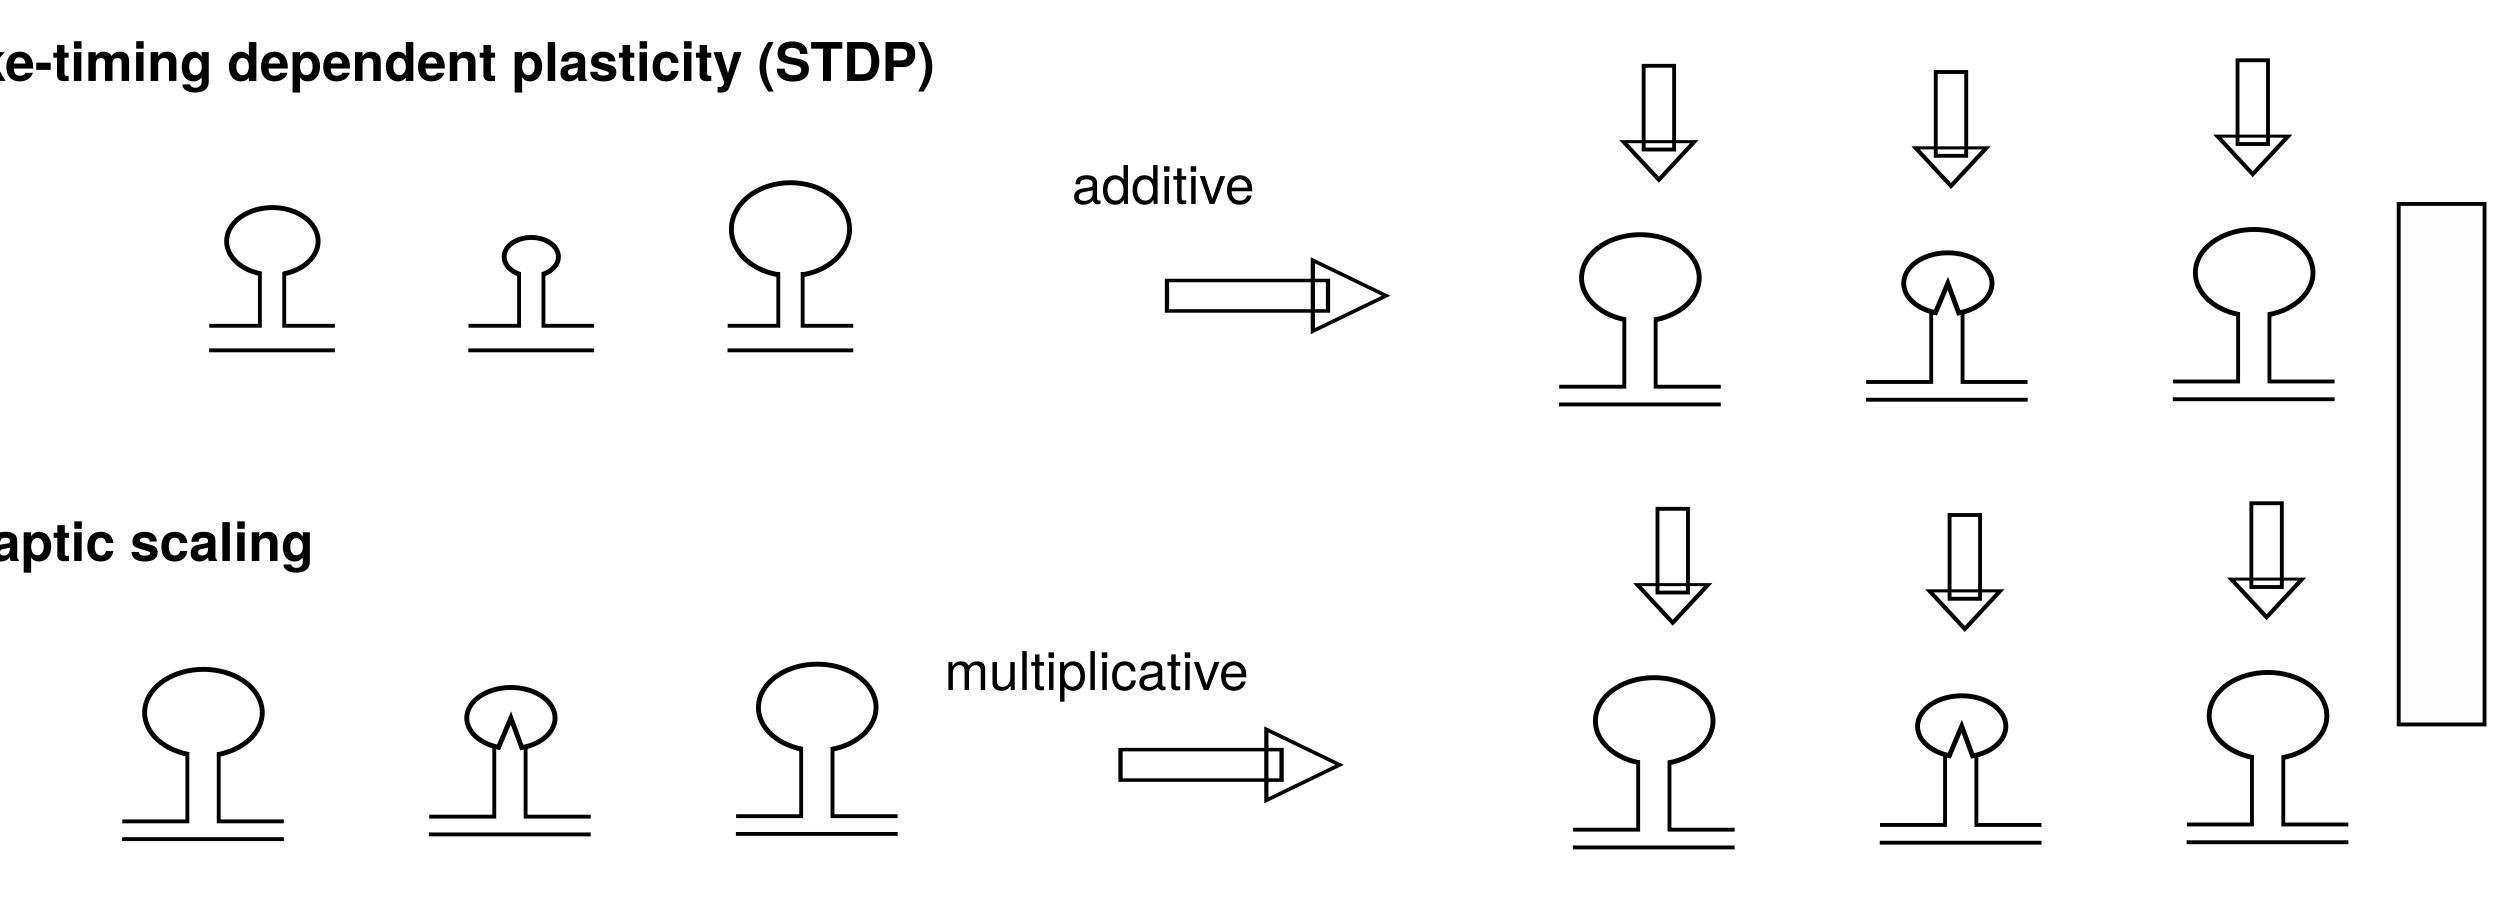
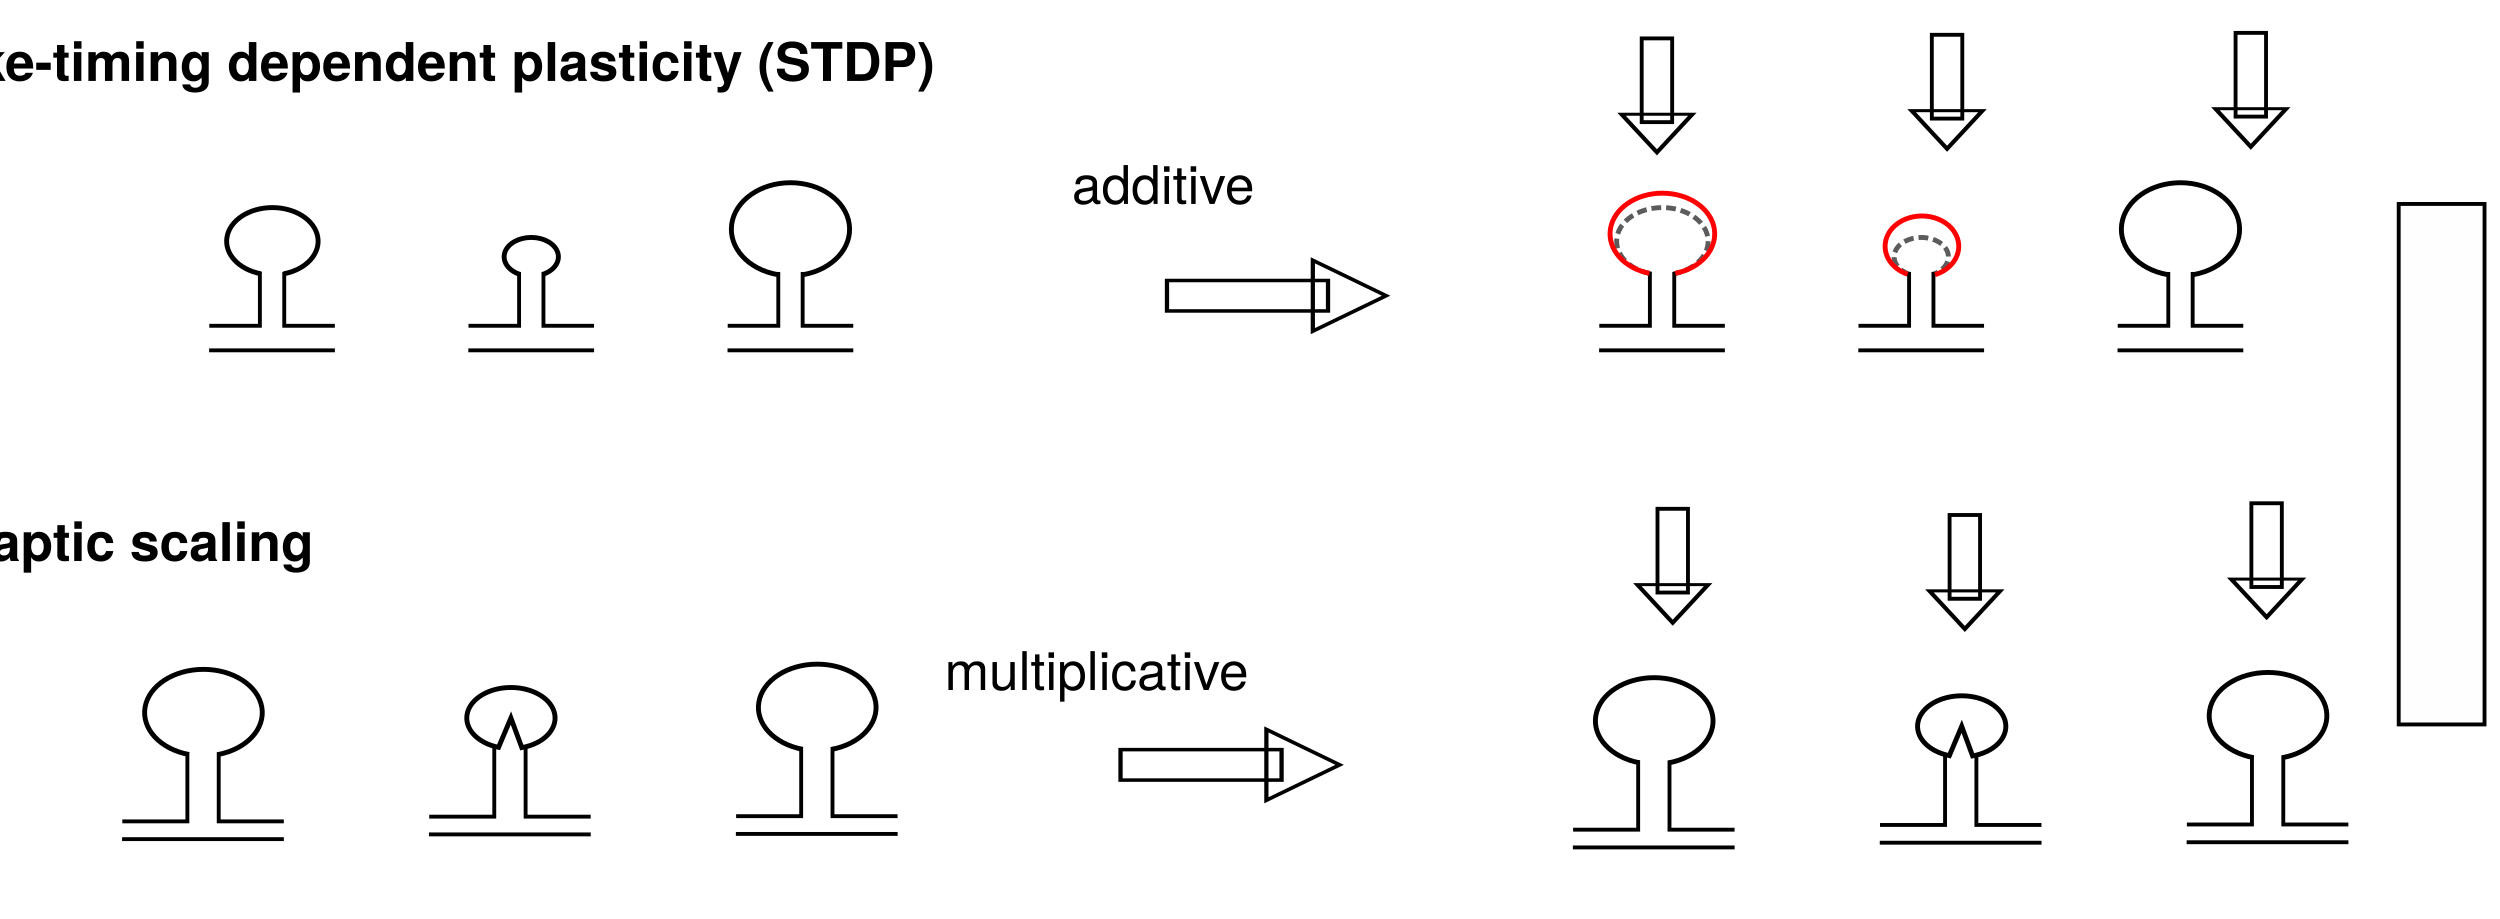
<svg xmlns="http://www.w3.org/2000/svg" width="182.024mm" height="66.858mm" viewBox="0 0 644.966 236.9" id="svg2" version="1.1">
  <defs id="defs4" />
  <g id="layer1" transform="translate(52.26362,-16.17087)">
-     <g id="g6609" transform="matrix(0.7774914,0,0,0.7774914,15.05505,16.19031)">
-       <path d="M 0.043,90.831 A 15.179,11.161 0 0 1 -11.269,78.627 15.179,11.161 0 0 1 3.792,68.856 15.179,11.161 0 0 1 18.852,78.627 15.179,11.161 0 0 1 7.541,90.831" id="path4165" style="fill:none;fill-opacity:1;stroke:#000000;stroke-width:1.628;stroke-miterlimit:4;stroke-dasharray:none;stroke-opacity:1" />
-       <path id="path4169" d="m -17.139,108.076 16.786,0 0,-17.857" style="fill:none;fill-rule:evenodd;stroke:#000000;stroke-width:1.286px;stroke-linecap:butt;stroke-linejoin:miter;stroke-opacity:1" />
-       <path style="fill:none;fill-rule:evenodd;stroke:#000000;stroke-width:1.286px;stroke-linecap:butt;stroke-linejoin:miter;stroke-opacity:1" d="m 24.516,108.076 -16.786,0 0,-17.857" id="path4171" />
-       <path id="path4211" d="m -17.2,116.227 41.732,0" style="fill:none;fill-rule:evenodd;stroke:#000000;stroke-width:1.286px;stroke-linecap:butt;stroke-linejoin:miter;stroke-opacity:1" />
+     <g id="g6732">
+       <g transform="matrix(0.7774914,0,0,0.7774914,15.05505,16.19031)" id="g6609">
+         <path style="fill:none;fill-opacity:1;stroke:#000000;stroke-width:1.628;stroke-miterlimit:4;stroke-dasharray:none;stroke-opacity:1" id="path4165" d="M 0.043,90.831 A 15.179,11.161 0 0 1 -11.269,78.627 15.179,11.161 0 0 1 3.792,68.856 15.179,11.161 0 0 1 18.852,78.627 15.179,11.161 0 0 1 7.541,90.831" />
+         <path style="fill:none;fill-rule:evenodd;stroke:#000000;stroke-width:1.286px;stroke-linecap:butt;stroke-linejoin:miter;stroke-opacity:1" d="m -17.139,108.076 16.786,0 0,-17.857" id="path4169" />
+         <path id="path4171" d="m 24.516,108.076 -16.786,0 0,-17.857" style="fill:none;fill-rule:evenodd;stroke:#000000;stroke-width:1.286px;stroke-linecap:butt;stroke-linejoin:miter;stroke-opacity:1" />
+         <path style="fill:none;fill-rule:evenodd;stroke:#000000;stroke-width:1.286px;stroke-linecap:butt;stroke-linejoin:miter;stroke-opacity:1" d="m -17.2,116.227 41.732,0" id="path4211" />
+       </g>
    </g>
    <g id="g6265" transform="matrix(0.6221056,0,0,0.5117354,125.0315,17.87921)" style="stroke-width:1.772;stroke-miterlimit:4;stroke-dasharray:none">
      <path transform="matrix(0.9449459,0,0,0.9616627,16.42903,5.072466)" d="m 289.312,146.285 -32.147,18.56 0,-37.121 z" id="path6259" style="opacity:1;fill:none;fill-opacity:1;stroke:#000000;stroke-width:1.859;stroke-linecap:square;stroke-miterlimit:4;stroke-dasharray:none;stroke-opacity:1" />
      <rect y="138.071" x="198.952" height="15.357" width="66.786" id="rect6263" style="opacity:1;fill:none;fill-opacity:1;stroke:#000000;stroke-width:1.772;stroke-linecap:square;stroke-miterlimit:4;stroke-dasharray:none;stroke-opacity:1" />
    </g>
    <g style="stroke-width:1.772;stroke-miterlimit:4;stroke-dasharray:none" transform="matrix(0.6221056,0,0,0.5117354,113.0471,138.9086)" id="g6269">
      <path style="opacity:1;fill:none;fill-opacity:1;stroke:#000000;stroke-width:1.859;stroke-linecap:square;stroke-miterlimit:4;stroke-dasharray:none;stroke-opacity:1" id="path6271" d="m 289.312,146.285 -32.147,18.56 0,-37.121 z" transform="matrix(0.9449459,0,0,0.9616627,16.42903,5.072466)" />
      <rect style="opacity:1;fill:none;fill-opacity:1;stroke:#000000;stroke-width:1.772;stroke-linecap:square;stroke-miterlimit:4;stroke-dasharray:none;stroke-opacity:1" id="rect6273" width="66.786" height="15.357" x="198.952" y="138.071" />
    </g>
-     <g id="g6283" transform="translate(51.42857,-2.142857)">
+     <g id="g6283" transform="translate(50.9235,-9.213925)">
      <path style="opacity:1;fill:none;fill-opacity:1;stroke:#000000;stroke-width:2.578;stroke-linecap:square;stroke-miterlimit:4;stroke-dasharray:none;stroke-opacity:1" id="path6277" d="m 289.312,146.285 -32.147,18.56 0,-37.121 z" transform="matrix(0,0.3057239,-0.4921169,0,396.2677,-23.76451)" />
      <rect transform="matrix(0,1,-1,0,0,0)" style="opacity:1;fill:none;fill-opacity:1;stroke:#000000;stroke-width:1;stroke-linecap:square;stroke-miterlimit:4;stroke-dasharray:none;stroke-opacity:1" id="rect6279" width="21.608" height="7.859" x="35.288" y="-328.208" />
    </g>
-     <g id="g6287" transform="translate(126.7857,-0.5357145)">
+     <g id="g6287" transform="translate(125.7756,-10.13216)">
      <path transform="matrix(0,0.3057239,-0.4921169,0,396.2677,-23.76451)" d="m 289.312,146.285 -32.147,18.56 0,-37.121 z" id="path6289" style="opacity:1;fill:none;fill-opacity:1;stroke:#000000;stroke-width:2.578;stroke-linecap:square;stroke-miterlimit:4;stroke-dasharray:none;stroke-opacity:1" />
      <rect y="-328.208" x="35.288" height="7.859" width="21.608" id="rect6291" style="opacity:1;fill:none;fill-opacity:1;stroke:#000000;stroke-width:1;stroke-linecap:square;stroke-miterlimit:4;stroke-dasharray:none;stroke-opacity:1" transform="matrix(0,1,-1,0,0,0)" />
    </g>
-     <g transform="translate(204.6429,-3.571429)" id="g6293">
+     <g transform="translate(204.1378,-10.6425)" id="g6293">
      <path style="opacity:1;fill:none;fill-opacity:1;stroke:#000000;stroke-width:2.578;stroke-linecap:square;stroke-miterlimit:4;stroke-dasharray:none;stroke-opacity:1" id="path6295" d="m 289.312,146.285 -32.147,18.56 0,-37.121 z" transform="matrix(0,0.3057239,-0.4921169,0,396.2677,-23.76451)" />
      <rect transform="matrix(0,1,-1,0,0,0)" style="opacity:1;fill:none;fill-opacity:1;stroke:#000000;stroke-width:1;stroke-linecap:square;stroke-miterlimit:4;stroke-dasharray:none;stroke-opacity:1" id="rect6297" width="21.608" height="7.859" x="35.288" y="-328.208" />
    </g>
    <text xml:space="preserve" style="font-style:normal;font-weight:normal;font-size:40px;line-height:125%;font-family:sans-serif;letter-spacing:0px;word-spacing:0px;fill:#000000;fill-opacity:1;stroke:none;stroke-width:1px;stroke-linecap:butt;stroke-linejoin:miter;stroke-opacity:1" x="1.175" y="160.911" id="text6317">
      <tspan x="1.175" y="160.911" id="tspan6321" style="font-style:normal;font-variant:normal;font-weight:bold;font-stretch:normal;font-size:13.75px;font-family:'TeX Gyre Heros';-inkscape-font-specification:'TeX Gyre Heros';text-align:center;text-anchor:middle">synaptic scaling</tspan>
    </text>
    <text id="text6325" y="37.045" x="81.338" style="font-style:normal;font-weight:normal;font-size:40px;line-height:125%;font-family:sans-serif;letter-spacing:0px;word-spacing:0px;fill:#000000;fill-opacity:1;stroke:none;stroke-width:1px;stroke-linecap:butt;stroke-linejoin:miter;stroke-opacity:1" xml:space="preserve">
      <tspan style="font-style:normal;font-variant:normal;font-weight:bold;font-stretch:normal;font-size:13.75px;font-family:'TeX Gyre Heros';-inkscape-font-specification:'TeX Gyre Heros';text-align:center;text-anchor:middle" id="tspan6327" y="37.045" x="81.338">spike-timing dependent plasticity (STDP)</tspan>
    </text>
    <g transform="translate(-70.71068,115)" id="g6437">
      <path style="fill:none;fill-opacity:1;stroke:#000000;stroke-width:1.266;stroke-miterlimit:4;stroke-dasharray:none;stroke-opacity:1" id="path6439" d="M 67.182,95.831 A 15.179,11.161 0 0 1 55.871,83.627 15.179,11.161 0 0 1 70.931,73.856 15.179,11.161 0 0 1 85.992,83.627 15.179,11.161 0 0 1 74.68,95.831" />
      <path style="fill:none;fill-rule:evenodd;stroke:#000000;stroke-width:1px;stroke-linecap:butt;stroke-linejoin:miter;stroke-opacity:1" d="m 50,113.076 16.786,0 0,-17.857" id="path6441" />
      <path id="path6443" d="m 91.656,113.076 -16.786,0 0,-17.857" style="fill:none;fill-rule:evenodd;stroke:#000000;stroke-width:1px;stroke-linecap:butt;stroke-linejoin:miter;stroke-opacity:1" />
      <path style="fill:none;fill-rule:evenodd;stroke:#000000;stroke-width:1px;stroke-linecap:butt;stroke-linejoin:miter;stroke-opacity:1" d="m 49.939,117.655 41.732,0" id="path6445" />
    </g>
    <g transform="translate(-52.64923,113.7806)" id="g6447">
      <path d="m 129.002,95.196 a 11.39,7.878 0 0 1 -8.069,-8.745 11.39,7.878 0 0 1 11.458,-6.694 11.39,7.878 0 0 1 11.117,6.964 11.39,7.878 0 0 1 -8.5,8.547 l -2.813,-7.634 z" id="path6449" style="fill:none;fill-opacity:1;stroke:#000000;stroke-width:1.266;stroke-miterlimit:4;stroke-dasharray:none;stroke-opacity:1" />
      <path id="path6451" d="m 111.114,113.076 16.786,0 0,-17.857" style="fill:none;fill-rule:evenodd;stroke:#000000;stroke-width:1px;stroke-linecap:butt;stroke-linejoin:miter;stroke-opacity:1" />
      <path style="fill:none;fill-rule:evenodd;stroke:#000000;stroke-width:1px;stroke-linecap:butt;stroke-linejoin:miter;stroke-opacity:1" d="m 152.77,113.076 -16.786,0 0,-17.857" id="path6453" />
      <path id="path6455" d="m 111.054,117.655 41.732,0" style="fill:none;fill-rule:evenodd;stroke:#000000;stroke-width:1px;stroke-linecap:butt;stroke-linejoin:miter;stroke-opacity:1" />
    </g>
    <g transform="translate(-28.6581,113.7806)" id="g6457">
      <path d="m 183.481,95.709 a 15.179,11.161 0 0 1 -11.311,-12.204 15.179,11.161 0 0 1 15.061,-9.772 15.179,11.161 0 0 1 15.061,9.772 15.179,11.161 0 0 1 -11.311,12.204" id="path6459" style="fill:none;fill-opacity:1;stroke:#000000;stroke-width:1.266;stroke-miterlimit:4;stroke-dasharray:none;stroke-opacity:1" />
      <path id="path6461" d="m 166.299,112.954 16.786,0 0,-17.857" style="fill:none;fill-rule:evenodd;stroke:#000000;stroke-width:1px;stroke-linecap:butt;stroke-linejoin:miter;stroke-opacity:1" />
      <path style="fill:none;fill-rule:evenodd;stroke:#000000;stroke-width:1px;stroke-linecap:butt;stroke-linejoin:miter;stroke-opacity:1" d="m 207.954,112.954 -16.786,0 0,-17.857" id="path6463" />
      <path id="path6465" d="m 166.238,117.533 41.732,0" style="fill:none;fill-rule:evenodd;stroke:#000000;stroke-width:1px;stroke-linecap:butt;stroke-linejoin:miter;stroke-opacity:1" />
-     </g>
-     <g transform="translate(300.0036,2.857143)" id="g6497">
-       <path style="fill:none;fill-opacity:1;stroke:#000000;stroke-width:1.266;stroke-miterlimit:4;stroke-dasharray:none;stroke-opacity:1" id="path6499" d="M 67.182,95.831 A 15.179,11.161 0 0 1 55.871,83.627 15.179,11.161 0 0 1 70.931,73.856 15.179,11.161 0 0 1 85.992,83.627 15.179,11.161 0 0 1 74.68,95.831" />
-       <path style="fill:none;fill-rule:evenodd;stroke:#000000;stroke-width:1px;stroke-linecap:butt;stroke-linejoin:miter;stroke-opacity:1" d="m 50,113.076 16.786,0 0,-17.857" id="path6501" />
-       <path id="path6503" d="m 91.656,113.076 -16.786,0 0,-17.857" style="fill:none;fill-rule:evenodd;stroke:#000000;stroke-width:1px;stroke-linecap:butt;stroke-linejoin:miter;stroke-opacity:1" />
-       <path style="fill:none;fill-rule:evenodd;stroke:#000000;stroke-width:1px;stroke-linecap:butt;stroke-linejoin:miter;stroke-opacity:1" d="m 49.939,117.655 41.732,0" id="path6505" />
-     </g>
-     <g transform="translate(318.0651,1.637781)" id="g6507">
-       <path d="m 129.002,95.196 a 11.39,7.878 0 0 1 -8.069,-8.745 11.39,7.878 0 0 1 11.458,-6.694 11.39,7.878 0 0 1 11.117,6.964 11.39,7.878 0 0 1 -8.5,8.547 l -2.813,-7.634 z" id="path6509" style="fill:none;fill-opacity:1;stroke:#000000;stroke-width:1.266;stroke-miterlimit:4;stroke-dasharray:none;stroke-opacity:1" />
-       <path id="path6511" d="m 111.114,113.076 16.786,0 0,-17.857" style="fill:none;fill-rule:evenodd;stroke:#000000;stroke-width:1px;stroke-linecap:butt;stroke-linejoin:miter;stroke-opacity:1" />
-       <path style="fill:none;fill-rule:evenodd;stroke:#000000;stroke-width:1px;stroke-linecap:butt;stroke-linejoin:miter;stroke-opacity:1" d="m 152.77,113.076 -16.786,0 0,-17.857" id="path6513" />
-       <path id="path6515" d="m 111.054,117.655 41.732,0" style="fill:none;fill-rule:evenodd;stroke:#000000;stroke-width:1px;stroke-linecap:butt;stroke-linejoin:miter;stroke-opacity:1" />
-     </g>
-     <g transform="translate(342.0562,1.637781)" id="g6517">
-       <path d="m 183.481,95.709 a 15.179,11.161 0 0 1 -11.311,-12.204 15.179,11.161 0 0 1 15.061,-9.772 15.179,11.161 0 0 1 15.061,9.772 15.179,11.161 0 0 1 -11.311,12.204" id="path6519" style="fill:none;fill-opacity:1;stroke:#000000;stroke-width:1.266;stroke-miterlimit:4;stroke-dasharray:none;stroke-opacity:1" />
-       <path id="path6521" d="m 166.299,112.954 16.786,0 0,-17.857" style="fill:none;fill-rule:evenodd;stroke:#000000;stroke-width:1px;stroke-linecap:butt;stroke-linejoin:miter;stroke-opacity:1" />
-       <path style="fill:none;fill-rule:evenodd;stroke:#000000;stroke-width:1px;stroke-linecap:butt;stroke-linejoin:miter;stroke-opacity:1" d="m 207.954,112.954 -16.786,0 0,-17.857" id="path6523" />
-       <path id="path6525" d="m 166.238,117.533 41.732,0" style="fill:none;fill-rule:evenodd;stroke:#000000;stroke-width:1px;stroke-linecap:butt;stroke-linejoin:miter;stroke-opacity:1" />
    </g>
    <g transform="translate(55,112.1429)" id="g6527">
      <path transform="matrix(0,0.3057239,-0.4921169,0,396.2677,-23.76451)" d="m 289.312,146.285 -32.147,18.56 0,-37.121 z" id="path6529" style="opacity:1;fill:none;fill-opacity:1;stroke:#000000;stroke-width:2.578;stroke-linecap:square;stroke-miterlimit:4;stroke-dasharray:none;stroke-opacity:1" />
      <rect y="-328.208" x="35.288" height="7.859" width="21.608" id="rect6531" style="opacity:1;fill:none;fill-opacity:1;stroke:#000000;stroke-width:1;stroke-linecap:square;stroke-miterlimit:4;stroke-dasharray:none;stroke-opacity:1" transform="matrix(0,1,-1,0,0,0)" />
    </g>
    <g transform="translate(130.3571,113.75)" id="g6533">
      <path style="opacity:1;fill:none;fill-opacity:1;stroke:#000000;stroke-width:2.578;stroke-linecap:square;stroke-miterlimit:4;stroke-dasharray:none;stroke-opacity:1" id="path6535" d="m 289.312,146.285 -32.147,18.56 0,-37.121 z" transform="matrix(0,0.3057239,-0.4921169,0,396.2677,-23.76451)" />
      <rect transform="matrix(0,1,-1,0,0,0)" style="opacity:1;fill:none;fill-opacity:1;stroke:#000000;stroke-width:1;stroke-linecap:square;stroke-miterlimit:4;stroke-dasharray:none;stroke-opacity:1" id="rect6537" width="21.608" height="7.859" x="35.288" y="-328.208" />
    </g>
    <g id="g6539" transform="translate(208.2143,110.7143)">
      <path transform="matrix(0,0.3057239,-0.4921169,0,396.2677,-23.76451)" d="m 289.312,146.285 -32.147,18.56 0,-37.121 z" id="path6541" style="opacity:1;fill:none;fill-opacity:1;stroke:#000000;stroke-width:2.578;stroke-linecap:square;stroke-miterlimit:4;stroke-dasharray:none;stroke-opacity:1" />
      <rect y="-328.208" x="35.288" height="7.859" width="21.608" id="rect6543" style="opacity:1;fill:none;fill-opacity:1;stroke:#000000;stroke-width:1;stroke-linecap:square;stroke-miterlimit:4;stroke-dasharray:none;stroke-opacity:1" transform="matrix(0,1,-1,0,0,0)" />
    </g>
    <g id="g6545" transform="translate(303.575,117.1429)">
      <path d="M 67.182,95.831 A 15.179,11.161 0 0 1 55.871,83.627 15.179,11.161 0 0 1 70.931,73.856 15.179,11.161 0 0 1 85.992,83.627 15.179,11.161 0 0 1 74.68,95.831" id="path6547" style="fill:none;fill-opacity:1;stroke:#000000;stroke-width:1.266;stroke-miterlimit:4;stroke-dasharray:none;stroke-opacity:1" />
      <path id="path6549" d="m 50,113.076 16.786,0 0,-17.857" style="fill:none;fill-rule:evenodd;stroke:#000000;stroke-width:1px;stroke-linecap:butt;stroke-linejoin:miter;stroke-opacity:1" />
      <path style="fill:none;fill-rule:evenodd;stroke:#000000;stroke-width:1px;stroke-linecap:butt;stroke-linejoin:miter;stroke-opacity:1" d="m 91.656,113.076 -16.786,0 0,-17.857" id="path6551" />
      <path id="path6553" d="m 49.939,117.655 41.732,0" style="fill:none;fill-rule:evenodd;stroke:#000000;stroke-width:1px;stroke-linecap:butt;stroke-linejoin:miter;stroke-opacity:1" />
    </g>
    <g id="g6555" transform="translate(321.6365,115.9235)">
      <path style="fill:none;fill-opacity:1;stroke:#000000;stroke-width:1.266;stroke-miterlimit:4;stroke-dasharray:none;stroke-opacity:1" id="path6557" d="m 129.002,95.196 a 11.39,7.878 0 0 1 -8.069,-8.745 11.39,7.878 0 0 1 11.458,-6.694 11.39,7.878 0 0 1 11.117,6.964 11.39,7.878 0 0 1 -8.5,8.547 l -2.813,-7.634 z" />
      <path style="fill:none;fill-rule:evenodd;stroke:#000000;stroke-width:1px;stroke-linecap:butt;stroke-linejoin:miter;stroke-opacity:1" d="m 111.114,113.076 16.786,0 0,-17.857" id="path6559" />
      <path id="path6561" d="m 152.77,113.076 -16.786,0 0,-17.857" style="fill:none;fill-rule:evenodd;stroke:#000000;stroke-width:1px;stroke-linecap:butt;stroke-linejoin:miter;stroke-opacity:1" />
      <path style="fill:none;fill-rule:evenodd;stroke:#000000;stroke-width:1px;stroke-linecap:butt;stroke-linejoin:miter;stroke-opacity:1" d="m 111.054,117.655 41.732,0" id="path6563" />
    </g>
    <g id="g6565" transform="translate(345.6276,115.9235)">
      <path style="fill:none;fill-opacity:1;stroke:#000000;stroke-width:1.266;stroke-miterlimit:4;stroke-dasharray:none;stroke-opacity:1" id="path6567" d="m 183.481,95.709 a 15.179,11.161 0 0 1 -11.311,-12.204 15.179,11.161 0 0 1 15.061,-9.772 15.179,11.161 0 0 1 15.061,9.772 15.179,11.161 0 0 1 -11.311,12.204" />
      <path style="fill:none;fill-rule:evenodd;stroke:#000000;stroke-width:1px;stroke-linecap:butt;stroke-linejoin:miter;stroke-opacity:1" d="m 166.299,112.954 16.786,0 0,-17.857" id="path6569" />
      <path id="path6571" d="m 207.954,112.954 -16.786,0 0,-17.857" style="fill:none;fill-rule:evenodd;stroke:#000000;stroke-width:1px;stroke-linecap:butt;stroke-linejoin:miter;stroke-opacity:1" />
      <path style="fill:none;fill-rule:evenodd;stroke:#000000;stroke-width:1px;stroke-linecap:butt;stroke-linejoin:miter;stroke-opacity:1" d="m 166.238,117.533 41.732,0" id="path6573" />
    </g>
    <rect style="opacity:1;fill:#000000;fill-opacity:0.007;stroke:#000000;stroke-width:1;stroke-linecap:square;stroke-miterlimit:4;stroke-dasharray:none;stroke-opacity:1" id="rect6575" width="22.143" height="134.286" x="566.572" y="68.785" />
    <text xml:space="preserve" style="font-style:normal;font-weight:normal;font-size:40px;line-height:125%;font-family:sans-serif;letter-spacing:0px;word-spacing:0px;fill:#000000;fill-opacity:1;stroke:none;stroke-width:1px;stroke-linecap:butt;stroke-linejoin:miter;stroke-opacity:1" x="273.828" y="68.79" id="text6583">
      <tspan x="273.828" y="68.79" id="tspan6585" style="font-style:normal;font-variant:normal;font-weight:normal;font-stretch:normal;font-size:13.75px;font-family:'TeX Gyre Heros';-inkscape-font-specification:'TeX Gyre Heros';text-align:center;text-anchor:middle">additive</tspan>
    </text>
    <text id="text6587" y="194.187" x="267.052" style="font-style:normal;font-weight:normal;font-size:40px;line-height:125%;font-family:sans-serif;letter-spacing:0px;word-spacing:0px;fill:#000000;fill-opacity:1;stroke:none;stroke-width:1px;stroke-linecap:butt;stroke-linejoin:miter;stroke-opacity:1" xml:space="preserve">
      <tspan style="font-style:normal;font-variant:normal;font-weight:normal;font-stretch:normal;font-size:13.75px;font-family:'TeX Gyre Heros';-inkscape-font-specification:'TeX Gyre Heros';text-align:center;text-anchor:middle" id="tspan6589" y="194.187" x="267.052">multiplicative</tspan>
      <tspan style="font-style:normal;font-variant:normal;font-weight:normal;font-stretch:normal;font-size:13.75px;font-family:'TeX Gyre Heros';-inkscape-font-specification:'TeX Gyre Heros';text-align:center;text-anchor:middle" y="211.375" x="267.052" id="tspan6591" />
    </text>
-     <path d="m 81.776,86.938 a 7,5 0 0 1 -3.801,-5.638 7,5 0 0 1 6.881,-3.873 7,5 0 0 1 6.785,3.958 7,5 0 0 1 -3.938,5.59" id="path6617" style="fill:none;fill-opacity:1;stroke:#000000;stroke-width:1.266;stroke-miterlimit:4;stroke-dasharray:none;stroke-opacity:1" />
-     <g id="g6639">
-       <path style="fill:none;fill-rule:evenodd;stroke:#000000;stroke-width:1px;stroke-linecap:butt;stroke-linejoin:miter;stroke-opacity:1" d="m 68.602,100.219 13.051,0 0,-13.884" id="path6619" />
-       <path id="path6621" d="m 100.989,100.219 -13.051,0 0,-13.884" style="fill:none;fill-rule:evenodd;stroke:#000000;stroke-width:1px;stroke-linecap:butt;stroke-linejoin:miter;stroke-opacity:1" />
+     <g id="g6725" transform="translate(0,-2.5354539e-6)">
+       <path style="fill:none;fill-opacity:1;stroke:#000000;stroke-width:1.266;stroke-miterlimit:4;stroke-dasharray:none;stroke-opacity:1" id="path6617" d="m 81.776,86.938 a 7,5 0 0 1 -3.801,-5.638 7,5 0 0 1 6.881,-3.873 7,5 0 0 1 6.785,3.958 7,5 0 0 1 -3.938,5.59" />
+       <g id="g6639">
+         <path id="path6619" d="m 68.602,100.219 13.051,0 0,-13.884" style="fill:none;fill-rule:evenodd;stroke:#000000;stroke-width:1px;stroke-linecap:butt;stroke-linejoin:miter;stroke-opacity:1" />
+         <path style="fill:none;fill-rule:evenodd;stroke:#000000;stroke-width:1px;stroke-linecap:butt;stroke-linejoin:miter;stroke-opacity:1" d="m 100.989,100.219 -13.051,0 0,-13.884" id="path6621" />
+       </g>
+       <path style="fill:none;fill-rule:evenodd;stroke:#000000;stroke-width:1px;stroke-linecap:butt;stroke-linejoin:miter;stroke-opacity:1" d="m 68.555,106.556 32.446,0" id="path6623" />
    </g>
-     <path id="path6623" d="m 68.555,106.556 32.446,0" style="fill:none;fill-rule:evenodd;stroke:#000000;stroke-width:1px;stroke-linecap:butt;stroke-linejoin:miter;stroke-opacity:1" />
-     <path d="m 148.263,87.006 a 15.25,12 0 0 1 -11.749,-13.045 15.25,12 0 0 1 15.153,-10.652 15.25,12 0 0 1 15.153,10.652 15.25,12 0 0 1 -11.749,13.045" id="path6627" style="fill:none;fill-opacity:1;stroke:#000000;stroke-width:1.266;stroke-miterlimit:4;stroke-dasharray:none;stroke-opacity:1" />
-     <g id="g6647">
-       <path style="fill:none;fill-rule:evenodd;stroke:#000000;stroke-width:1px;stroke-linecap:butt;stroke-linejoin:miter;stroke-opacity:1" d="m 135.474,100.219 13.051,0 0,-13.884" id="path6629" />
-       <path id="path6631" d="m 167.861,100.219 -13.051,0 0,-13.884" style="fill:none;fill-rule:evenodd;stroke:#000000;stroke-width:1px;stroke-linecap:butt;stroke-linejoin:miter;stroke-opacity:1" />
+     <g id="g6718" transform="translate(0,-2.5354539e-6)">
+       <path style="fill:none;fill-opacity:1;stroke:#000000;stroke-width:1.266;stroke-miterlimit:4;stroke-dasharray:none;stroke-opacity:1" id="path6627" d="m 148.263,87.006 a 15.25,12 0 0 1 -11.749,-13.045 15.25,12 0 0 1 15.153,-10.652 15.25,12 0 0 1 15.153,10.652 15.25,12 0 0 1 -11.749,13.045" />
+       <g id="g6647">
+         <path id="path6629" d="m 135.474,100.219 13.051,0 0,-13.884" style="fill:none;fill-rule:evenodd;stroke:#000000;stroke-width:1px;stroke-linecap:butt;stroke-linejoin:miter;stroke-opacity:1" />
+         <path style="fill:none;fill-rule:evenodd;stroke:#000000;stroke-width:1px;stroke-linecap:butt;stroke-linejoin:miter;stroke-opacity:1" d="m 167.861,100.219 -13.051,0 0,-13.884" id="path6631" />
+       </g>
+       <path style="fill:none;fill-rule:evenodd;stroke:#000000;stroke-width:1px;stroke-linecap:butt;stroke-linejoin:miter;stroke-opacity:1" d="m 135.427,106.556 32.446,0" id="path6633" />
    </g>
-     <path id="path6633" d="m 135.427,106.556 32.446,0" style="fill:none;fill-rule:evenodd;stroke:#000000;stroke-width:1px;stroke-linecap:butt;stroke-linejoin:miter;stroke-opacity:1" />
+     <path d="m 373.692,86.811 a 11.801,8.677 0 0 1 -8.795,-9.489 11.801,8.677 0 0 1 11.709,-7.597 11.801,8.677 0 0 1 11.709,7.597 11.801,8.677 0 0 1 -8.795,9.489" id="path6676" style="fill:none;fill-opacity:1;stroke:#000000;stroke-width:1.266;stroke-miterlimit:4;stroke-dasharray:2.532, 1.266;stroke-opacity:1;stroke-dashoffset:0;opacity:0.638" />
+     <path id="path6678" d="m 360.334,100.219 13.051,0 0,-13.884" style="fill:none;fill-rule:evenodd;stroke:#000000;stroke-width:1px;stroke-linecap:butt;stroke-linejoin:miter;stroke-opacity:1" />
+     <path style="fill:none;fill-rule:evenodd;stroke:#000000;stroke-width:1px;stroke-linecap:butt;stroke-linejoin:miter;stroke-opacity:1" d="m 392.721,100.219 -13.051,0 0,-13.884" id="path6680" />
+     <path id="path6682" d="m 360.286,106.556 32.446,0" style="fill:none;fill-rule:evenodd;stroke:#000000;stroke-width:1px;stroke-linecap:butt;stroke-linejoin:miter;stroke-opacity:1" />
+     <path style="fill:none;fill-opacity:1;stroke:#000000;stroke-width:1.266;stroke-miterlimit:4;stroke-dasharray:2.532, 1.266;stroke-opacity:1;stroke-dashoffset:0;opacity:0.638" id="path6684" d="m 440.38,86.938 a 7,5 0 0 1 -3.801,-5.638 7,5 0 0 1 6.881,-3.873 7,5 0 0 1 6.785,3.958 7,5 0 0 1 -3.938,5.59" />
+     <g id="g6686" transform="translate(358.6042,-5e-6)">
+       <path id="path6688" d="m 68.602,100.219 13.051,0 0,-13.884" style="fill:none;fill-rule:evenodd;stroke:#000000;stroke-width:1px;stroke-linecap:butt;stroke-linejoin:miter;stroke-opacity:1" />
+       <path style="fill:none;fill-rule:evenodd;stroke:#000000;stroke-width:1px;stroke-linecap:butt;stroke-linejoin:miter;stroke-opacity:1" d="m 100.989,100.219 -13.051,0 0,-13.884" id="path6690" />
+     </g>
+     <path style="fill:none;fill-rule:evenodd;stroke:#000000;stroke-width:1px;stroke-linecap:butt;stroke-linejoin:miter;stroke-opacity:1" d="m 427.159,106.556 32.446,0" id="path6692" />
+     <g id="g6711" transform="translate(0,1.010147)">
+       <path d="M 506.867,85.996 A 15.25,12 0 0 1 495.118,72.951 15.25,12 0 0 1 510.272,62.299 15.25,12 0 0 1 525.425,72.951 15.25,12 0 0 1 513.676,85.996" id="path6694" style="fill:none;fill-opacity:1;stroke:#000000;stroke-width:1.266;stroke-miterlimit:4;stroke-dasharray:none;stroke-opacity:1" />
+       <g transform="translate(358.6042,-1.010153)" id="g6696">
+         <path style="fill:none;fill-rule:evenodd;stroke:#000000;stroke-width:1px;stroke-linecap:butt;stroke-linejoin:miter;stroke-opacity:1" d="m 135.474,100.219 13.051,0 0,-13.884" id="path6698" />
+         <path id="path6700" d="m 167.861,100.219 -13.051,0 0,-13.884" style="fill:none;fill-rule:evenodd;stroke:#000000;stroke-width:1px;stroke-linecap:butt;stroke-linejoin:miter;stroke-opacity:1" />
+       </g>
+       <path id="path6702" d="m 494.031,105.546 32.446,0" style="fill:none;fill-rule:evenodd;stroke:#000000;stroke-width:1px;stroke-linecap:butt;stroke-linejoin:miter;stroke-opacity:1" />
+     </g>
+     <path style="opacity:1;fill:none;fill-opacity:1;stroke:#ff0000;stroke-width:1.266;stroke-miterlimit:4;stroke-dasharray:none;stroke-dashoffset:0;stroke-opacity:1" id="path6743" d="m 373.273,86.683 a 13.5,10.5 0 0 1 -10.061,-11.482 13.5,10.5 0 0 1 13.395,-9.193 13.5,10.5 0 0 1 13.395,9.193 13.5,10.5 0 0 1 -10.061,11.482" />
+     <path d="m 439.885,86.93 a 9.5,7.826 0 0 1 -5.611,-8.832 9.5,7.826 0 0 1 9.469,-6.206 9.5,7.826 0 0 1 9.186,6.489 9.5,7.826 0 0 1 -6.001,8.656" id="path6750" style="opacity:1;fill:none;fill-opacity:1;stroke:#ff0000;stroke-width:1.266;stroke-miterlimit:4;stroke-dasharray:none;stroke-dashoffset:0;stroke-opacity:1" />
  </g>
</svg>
